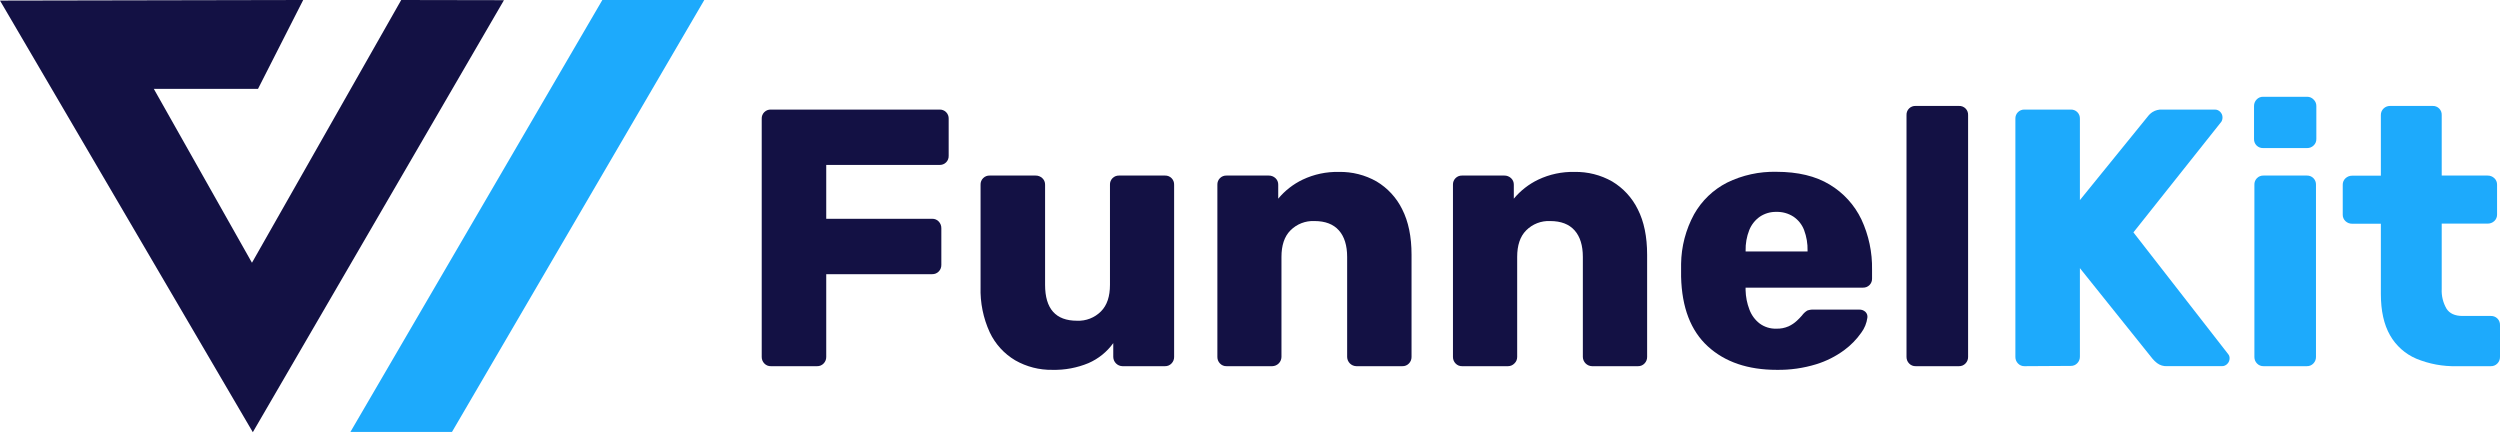
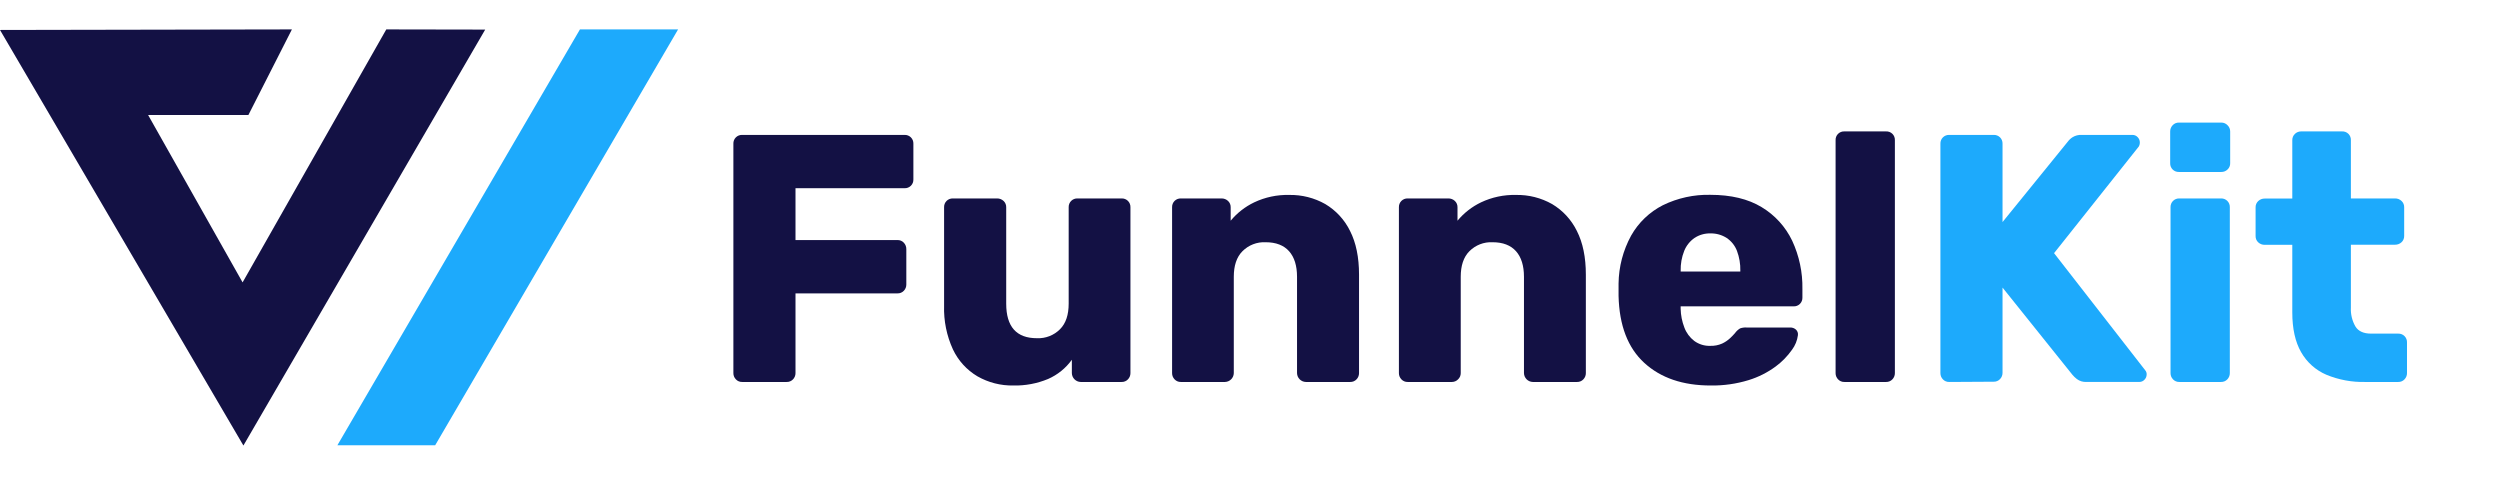
- <svg xmlns="http://www.w3.org/2000/svg" id="Layer_1" data-name="Layer 1" viewBox="0 0 818.38 141.48">
+ <svg xmlns="http://www.w3.org/2000/svg" height="40" width="200" viewBox="0 0 850 150" data-name="Layer 1" id="Layer_1">
  <defs>
    <style>.cls-1{fill:#131144;}.cls-2{fill:#1daafc;}</style>
  </defs>
  <polygon class="cls-1" points="99.25 0 0 0.19 82.76 141.48 164.97 0.06 131.34 0 82.48 86.01 50.35 29.09 84.46 29.09 99.25 0" />
  <polygon class="cls-2" points="230.55 0 197.18 0 114.71 141.39 147.96 141.39 230.55 0" />
  <path class="cls-1" d="M381.72,584.09a2.82,2.82,0,0,1-2.16-.9,3,3,0,0,1-.84-2.1v-78a2.88,2.88,0,0,1,3-3h55.2a2.88,2.88,0,0,1,3,3v12.12a2.88,2.88,0,0,1-3,3H399.84v17.63h34.68a2.8,2.8,0,0,1,2.16.91,3.11,3.11,0,0,1,.84,2.22v12a3,3,0,0,1-.84,2.11,2.85,2.85,0,0,1-2.16.89H399.84v27.12a3,3,0,0,1-.84,2.1,2.82,2.82,0,0,1-2.16.9Z" transform="translate(-129.37 -464.22)" />
  <path class="cls-1" d="M473.88,585.29a23.69,23.69,0,0,1-12.18-3.12,21.11,21.11,0,0,1-8.34-9.17,33.19,33.19,0,0,1-3-14.83V524.69a2.89,2.89,0,0,1,3-3h15a3.14,3.14,0,0,1,2.22.85,2.82,2.82,0,0,1,.9,2.15v32.77q0,11.76,10.44,11.75a10.39,10.39,0,0,0,7.86-3.06c2-2,2.94-4.93,2.94-8.69V524.69a2.89,2.89,0,0,1,3-3h15a2.89,2.89,0,0,1,3,3v56.4a3,3,0,0,1-.84,2.1,2.82,2.82,0,0,1-2.16.9H496.8a3.08,3.08,0,0,1-3-3v-4.55a19.69,19.69,0,0,1-8.1,6.54A29,29,0,0,1,473.88,585.29Z" transform="translate(-129.37 -464.22)" />
  <path class="cls-1" d="M530.88,584.09a2.81,2.81,0,0,1-2.16-.9,3,3,0,0,1-.84-2.1v-56.4a2.89,2.89,0,0,1,3-3h13.8a3.14,3.14,0,0,1,2.22.85,2.82,2.82,0,0,1,.9,2.15v4.57a23.66,23.66,0,0,1,8-6.24,26.27,26.27,0,0,1,11.88-2.52,24,24,0,0,1,12.3,3.11,21.75,21.75,0,0,1,8.4,9.12q3.06,6,3.06,14.88v33.48a3,3,0,0,1-.84,2.1,2.82,2.82,0,0,1-2.16.9H573.36a3.08,3.08,0,0,1-3-3V548.33c0-3.75-.9-6.66-2.7-8.69s-4.46-3.06-8-3.06a10.39,10.39,0,0,0-7.86,3.06c-2,2-2.94,4.94-2.94,8.69v32.76a3.08,3.08,0,0,1-3,3Z" transform="translate(-129.37 -464.22)" />
  <path class="cls-1" d="M608,584.09a2.81,2.81,0,0,1-2.16-.9,3,3,0,0,1-.84-2.1v-56.4a2.89,2.89,0,0,1,3-3h13.8a3.14,3.14,0,0,1,2.22.85,2.82,2.82,0,0,1,.9,2.15v4.57a23.66,23.66,0,0,1,8-6.24,26.27,26.27,0,0,1,11.88-2.52,24,24,0,0,1,12.3,3.11,21.81,21.81,0,0,1,8.4,9.12q3.06,6,3.06,14.88v33.48a3,3,0,0,1-.84,2.1,2.82,2.82,0,0,1-2.16.9H650.52a3.08,3.08,0,0,1-3-3V548.33c0-3.75-.9-6.66-2.7-8.69s-4.46-3.06-8-3.06a10.38,10.38,0,0,0-7.86,3.06c-2,2-2.94,4.94-2.94,8.69v32.76a2.86,2.86,0,0,1-.9,2.1,2.89,2.89,0,0,1-2.1.9Z" transform="translate(-129.37 -464.22)" />
  <path class="cls-1" d="M711,585.29q-14.16,0-22.56-7.68t-8.76-22.8v-4.2a34.87,34.87,0,0,1,4.26-16.26A25.86,25.86,0,0,1,694.73,524a34.9,34.9,0,0,1,16.14-3.54q10.56,0,17.46,4.19a26.78,26.78,0,0,1,10.38,11.41,37.32,37.32,0,0,1,3.48,16.44v2.88a2.88,2.88,0,0,1-3,3h-38.4v.83a18.89,18.89,0,0,0,1.26,6.36,10.22,10.22,0,0,0,3.36,4.56,8.72,8.72,0,0,0,5.46,1.68,9.24,9.24,0,0,0,4-.77,10.35,10.35,0,0,0,2.7-1.81,21.22,21.22,0,0,0,1.68-1.73,5.93,5.93,0,0,1,1.74-1.62,5.38,5.38,0,0,1,2.1-.31H738a2.81,2.81,0,0,1,2,.72,2.18,2.18,0,0,1,.66,1.92,10.51,10.51,0,0,1-2,4.92,24.8,24.8,0,0,1-5.58,5.71,30.8,30.8,0,0,1-9.18,4.62A41.78,41.78,0,0,1,711,585.29Zm-10.2-38.75h20.28v-.25a18,18,0,0,0-1.14-6.77,9.29,9.29,0,0,0-3.48-4.38,9.82,9.82,0,0,0-5.58-1.56,9.33,9.33,0,0,0-5.4,1.56,9.8,9.8,0,0,0-3.48,4.38,17.22,17.22,0,0,0-1.2,6.77Z" transform="translate(-129.37 -464.22)" />
  <path class="cls-1" d="M756.47,584.09a2.82,2.82,0,0,1-2.16-.9,3,3,0,0,1-.84-2.1V501.9a2.86,2.86,0,0,1,3-3h14.16a2.86,2.86,0,0,1,3,3v79.19a3,3,0,0,1-.84,2.1,2.82,2.82,0,0,1-2.16.9Z" transform="translate(-129.37 -464.22)" />
  <path class="cls-2" d="M792.11,584.09a2.82,2.82,0,0,1-2.16-.9,3,3,0,0,1-.84-2.1v-78a2.88,2.88,0,0,1,3-3h15.12a2.88,2.88,0,0,1,3,3v26.63l22.2-27.35a6,6,0,0,1,1.62-1.5,5.34,5.34,0,0,1,3.06-.78h17.28a2.35,2.35,0,0,1,1.8.78,2.5,2.5,0,0,1,.72,1.73,2.76,2.76,0,0,1-.36,1.45l-28.8,36.24,31,39.83a2,2,0,0,1,.48,1.45,2.48,2.48,0,0,1-.72,1.73,2.31,2.31,0,0,1-1.8.78H838.79a4.94,4.94,0,0,1-3.3-1,9.62,9.62,0,0,1-1.5-1.44l-23.76-29.64v29a3,3,0,0,1-.84,2.1,2.82,2.82,0,0,1-2.16.9Z" transform="translate(-129.37 -464.22)" />
  <path class="cls-2" d="M870.23,512.69a2.88,2.88,0,0,1-3-3V498.9a3,3,0,0,1,.84-2.1,2.79,2.79,0,0,1,2.16-.9h14.4a2.84,2.84,0,0,1,2.1.9,2.88,2.88,0,0,1,.9,2.1v10.79a2.79,2.79,0,0,1-.9,2.16,2.94,2.94,0,0,1-2.1.84Zm.12,71.4a2.82,2.82,0,0,1-2.16-.9,3,3,0,0,1-.84-2.1v-56.4a2.89,2.89,0,0,1,3-3h14.16a2.89,2.89,0,0,1,3,3v56.4a3,3,0,0,1-.84,2.1,2.82,2.82,0,0,1-2.16.9Z" transform="translate(-129.37 -464.22)" />
  <path class="cls-2" d="M933.59,584.09a32.53,32.53,0,0,1-13.26-2.46,18,18,0,0,1-8.58-7.67q-3-5.24-3-13.5v-23h-9.36a3.13,3.13,0,0,1-2.22-.84,2.82,2.82,0,0,1-.9-2.16v-9.73a2.82,2.82,0,0,1,.9-2.15,3.14,3.14,0,0,1,2.22-.85h9.36V501.9a2.86,2.86,0,0,1,.9-2.17,3,3,0,0,1,2.1-.83h13.92a2.86,2.86,0,0,1,3,3v19.79h15a3.14,3.14,0,0,1,2.22.85,2.82,2.82,0,0,1,.9,2.15v9.73a2.82,2.82,0,0,1-.9,2.16,3.13,3.13,0,0,1-2.22.84h-15v21.35a11.72,11.72,0,0,0,1.56,6.48c1,1.61,2.8,2.4,5.28,2.4h9.24a2.89,2.89,0,0,1,3,3v10.44a3,3,0,0,1-.84,2.1,2.82,2.82,0,0,1-2.16.9Z" transform="translate(-129.37 -464.22)" />
</svg>
